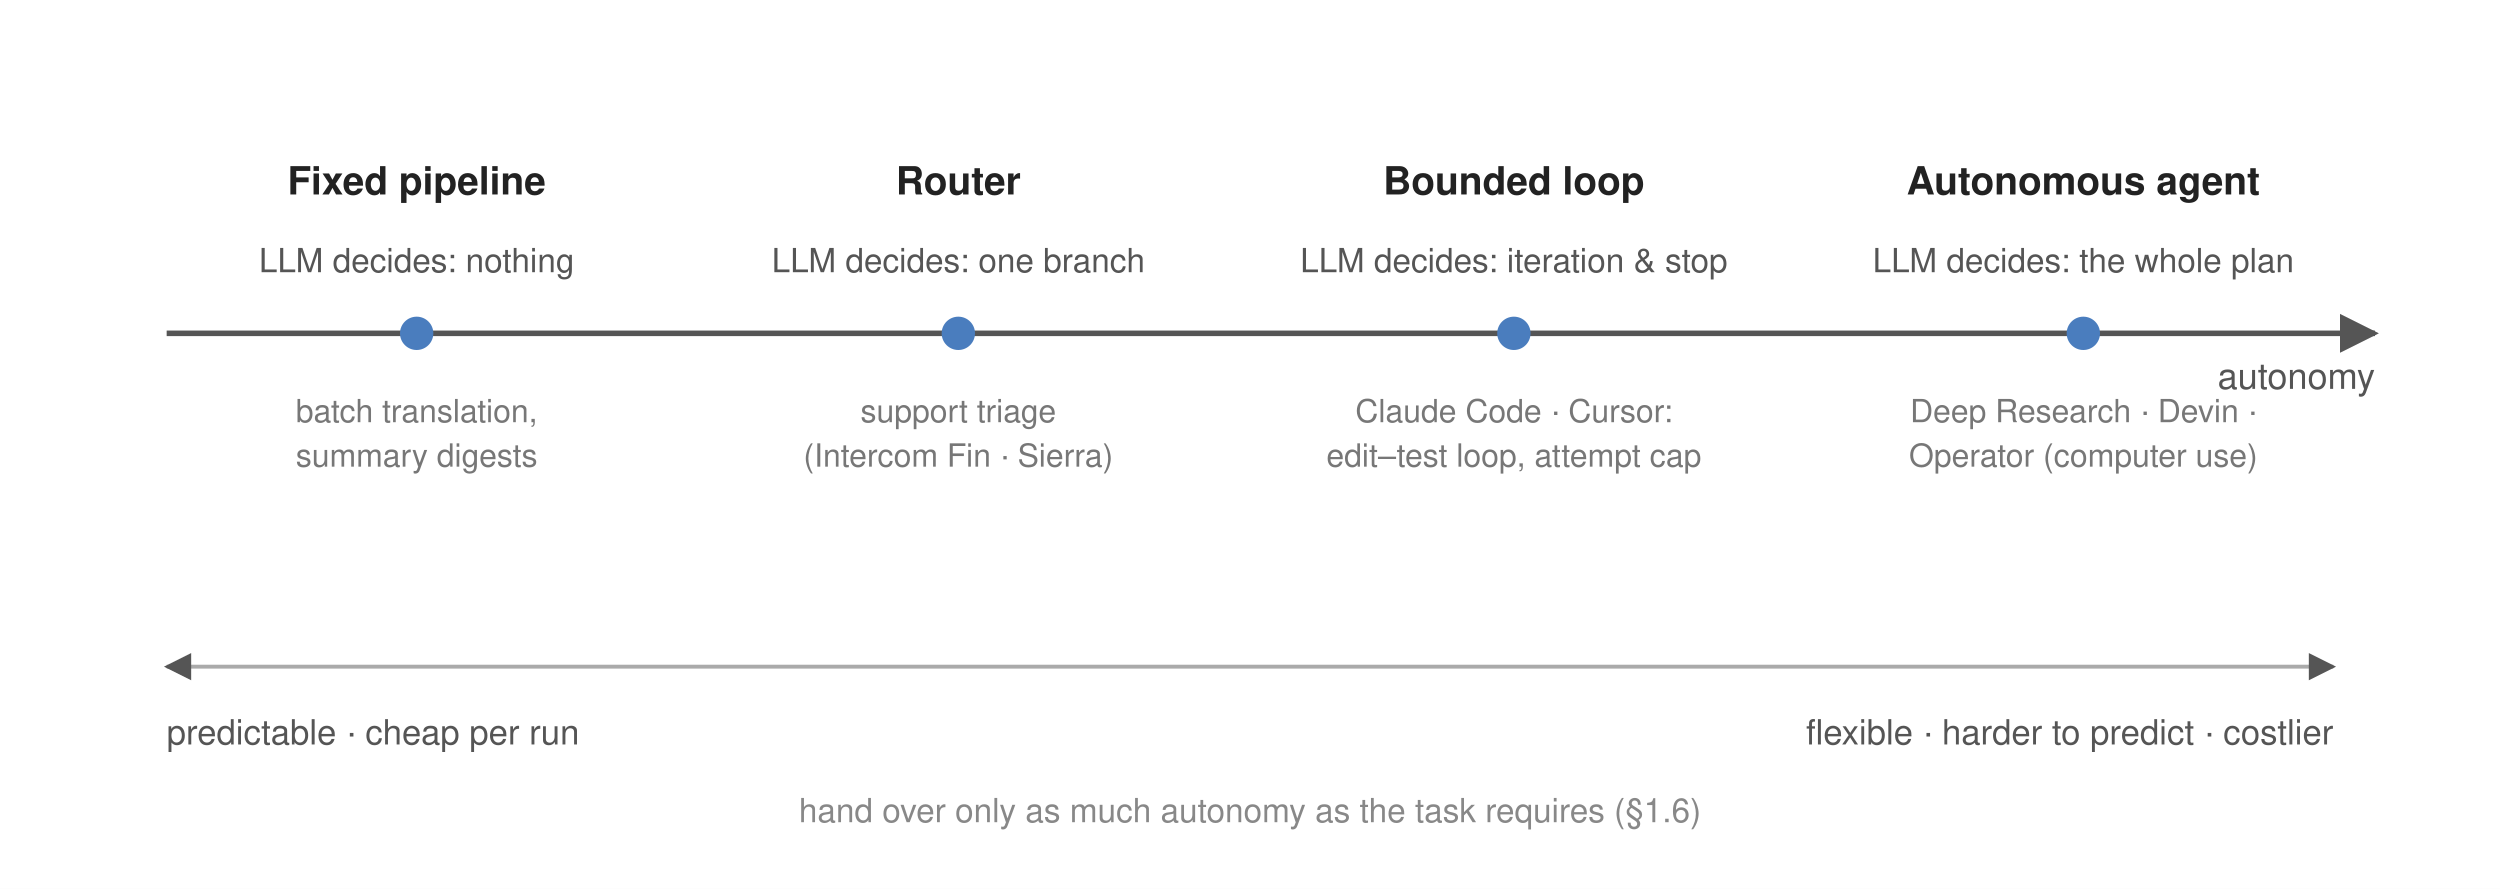
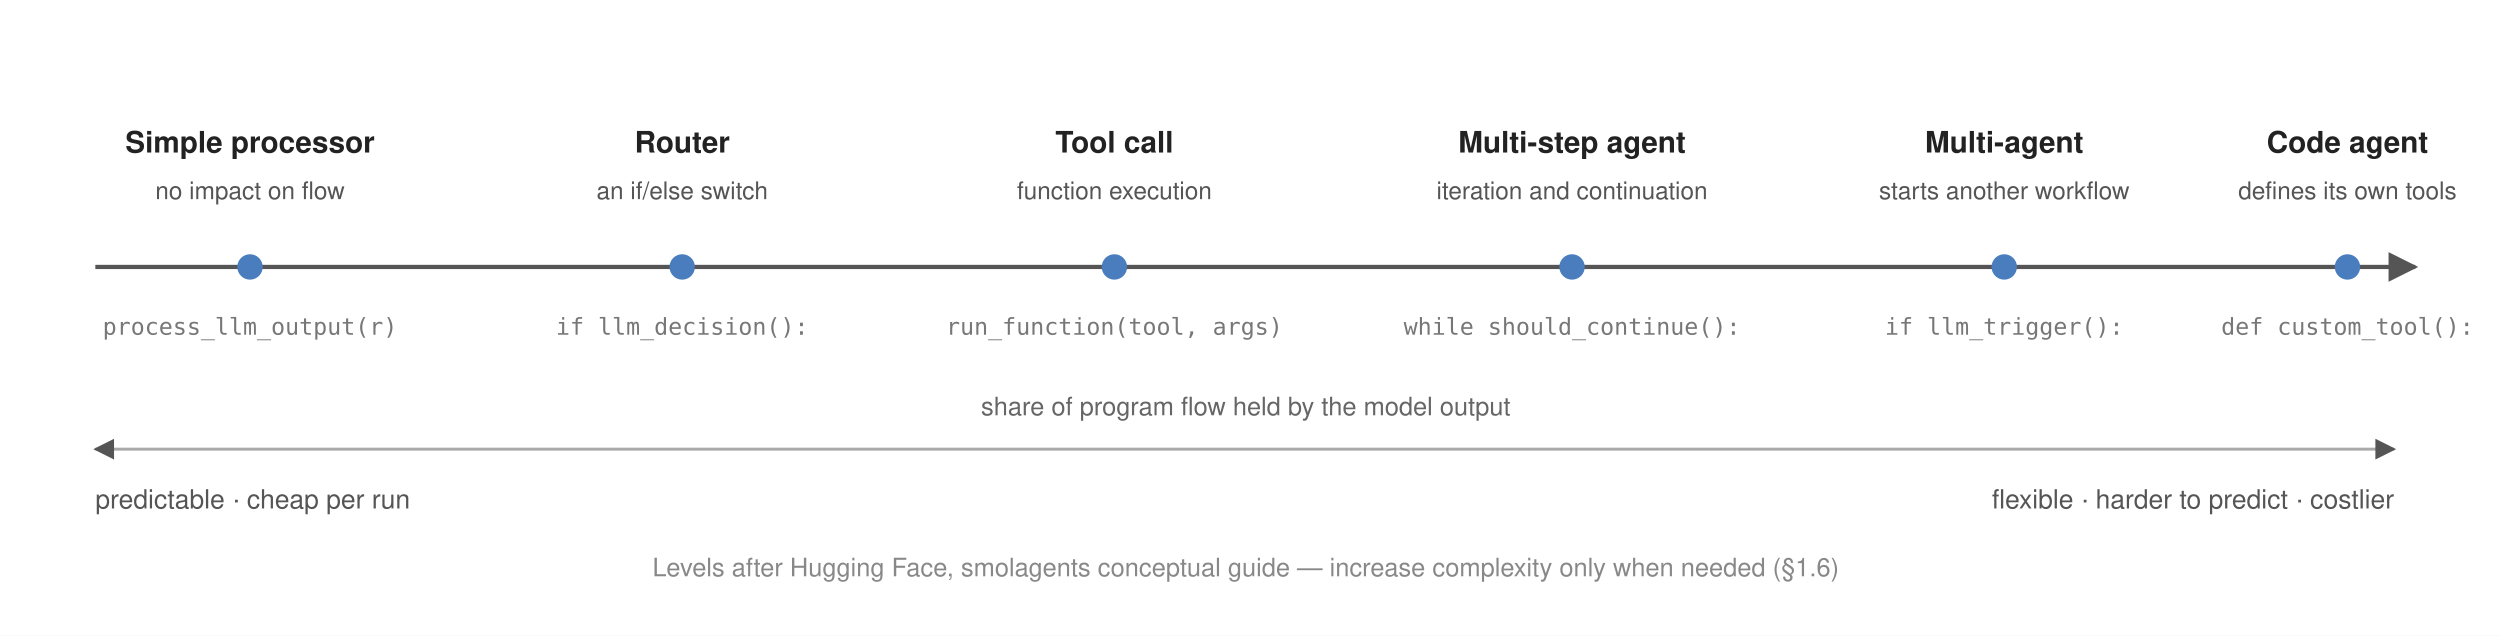
- <svg xmlns="http://www.w3.org/2000/svg" viewBox="0 0 900 320" font-family="Helvetica, Arial, sans-serif">
+ <svg xmlns="http://www.w3.org/2000/svg" viewBox="0 0 1180 300" font-family="Helvetica, Arial, sans-serif">
  <defs>
    <marker id="ar" viewBox="0 0 10 10" refX="9" refY="5" markerWidth="7" markerHeight="7" orient="auto-start-reverse">
      <path d="M 0 0 L 10 5 L 0 10 z" fill="#555" />
    </marker>
  </defs>
-   <rect x="0" y="0" width="900" height="320" fill="white" />
-   <line x1="60" y1="120" x2="855" y2="120" stroke="#555" stroke-width="2" marker-end="url(#ar)" />
-   <text x="855" y="140" font-size="13" fill="#555" text-anchor="end">autonomy</text>
-   <circle cx="150" cy="120" r="6" fill="#4a7dbe" />
-   <text x="150" y="70" text-anchor="middle" font-size="14" font-weight="600" fill="#222">Fixed pipeline</text>
-   <text x="150" y="98" text-anchor="middle" font-size="12" fill="#555">LLM decides: nothing</text>
-   <text x="150" y="152" text-anchor="middle" font-size="11.5" fill="#777">batch translation,</text>
-   <text x="150" y="168" text-anchor="middle" font-size="11.5" fill="#777">summary digests</text>
-   <circle cx="345" cy="120" r="6" fill="#4a7dbe" />
-   <text x="345" y="70" text-anchor="middle" font-size="14" font-weight="600" fill="#222">Router</text>
-   <text x="345" y="98" text-anchor="middle" font-size="12" fill="#555">LLM decides: one branch</text>
-   <text x="345" y="152" text-anchor="middle" font-size="11.5" fill="#777">support triage</text>
-   <text x="345" y="168" text-anchor="middle" font-size="11.5" fill="#777">(Intercom Fin · Sierra)</text>
-   <circle cx="545" cy="120" r="6" fill="#4a7dbe" />
-   <text x="545" y="70" text-anchor="middle" font-size="14" font-weight="600" fill="#222">Bounded loop</text>
-   <text x="545" y="98" text-anchor="middle" font-size="12" fill="#555">LLM decides: iteration &amp; stop</text>
-   <text x="545" y="152" text-anchor="middle" font-size="11.5" fill="#777">Claude Code · Cursor:</text>
-   <text x="545" y="168" text-anchor="middle" font-size="11.5" fill="#777">edit–test loop, attempt cap</text>
-   <circle cx="750" cy="120" r="6" fill="#4a7dbe" />
-   <text x="750" y="70" text-anchor="middle" font-size="14" font-weight="600" fill="#222">Autonomous agent</text>
-   <text x="750" y="98" text-anchor="middle" font-size="12" fill="#555">LLM decides: the whole plan</text>
-   <text x="750" y="152" text-anchor="middle" font-size="11.5" fill="#777">Deep Research · Devin ·</text>
-   <text x="750" y="168" text-anchor="middle" font-size="11.5" fill="#777">Operator (computer use)</text>
-   <line x1="60" y1="240" x2="840" y2="240" stroke="#aaa" stroke-width="1.4" marker-start="url(#ar)" marker-end="url(#ar)" />
-   <text x="60" y="268" font-size="12.5" fill="#555" text-anchor="start">predictable · cheap per run</text>
-   <text x="840" y="268" font-size="12.5" fill="#555" text-anchor="end">flexible · harder to predict · costlier</text>
-   <text x="450" y="296" text-anchor="middle" font-size="12" fill="#888">hand over only as much autonomy as the task requires (§1.6)</text>
+   <rect x="0" y="0" width="1180" height="300" fill="white" />
+   <line x1="45" y1="126" x2="1140" y2="126" stroke="#555" stroke-width="2" marker-end="url(#ar)" />
+   <circle cx="118" cy="126" r="6" fill="#4a7dbe" />
+   <text x="118" y="72" text-anchor="middle" font-size="14" font-weight="600" fill="#222">Simple processor</text>
+   <text x="118" y="94" text-anchor="middle" font-size="11.5" fill="#555">no impact on flow</text>
+   <text x="118" y="158" text-anchor="middle" font-size="11" font-family="monospace" fill="#777">process_llm_output(r)</text>
+   <circle cx="322" cy="126" r="6" fill="#4a7dbe" />
+   <text x="322" y="72" text-anchor="middle" font-size="14" font-weight="600" fill="#222">Router</text>
+   <text x="322" y="94" text-anchor="middle" font-size="11.5" fill="#555">an if/else switch</text>
+   <text x="322" y="158" text-anchor="middle" font-size="11" font-family="monospace" fill="#777">if llm_decision():</text>
+   <circle cx="526" cy="126" r="6" fill="#4a7dbe" />
+   <text x="526" y="72" text-anchor="middle" font-size="14" font-weight="600" fill="#222">Tool call</text>
+   <text x="526" y="94" text-anchor="middle" font-size="11.5" fill="#555">function execution</text>
+   <text x="526" y="158" text-anchor="middle" font-size="11" font-family="monospace" fill="#777">run_function(tool, args)</text>
+   <circle cx="742" cy="126" r="6" fill="#4a7dbe" />
+   <text x="742" y="72" text-anchor="middle" font-size="14" font-weight="600" fill="#222">Multi-step agent</text>
+   <text x="742" y="94" text-anchor="middle" font-size="11.5" fill="#555">iteration and continuation</text>
+   <text x="742" y="158" text-anchor="middle" font-size="11" font-family="monospace" fill="#777">while should_continue():</text>
+   <circle cx="946" cy="126" r="6" fill="#4a7dbe" />
+   <text x="946" y="72" text-anchor="middle" font-size="14" font-weight="600" fill="#222">Multi-agent</text>
+   <text x="946" y="94" text-anchor="middle" font-size="11.5" fill="#555">starts another workflow</text>
+   <text x="946" y="158" text-anchor="middle" font-size="11" font-family="monospace" fill="#777">if llm_trigger():</text>
+   <circle cx="1108" cy="126" r="6" fill="#4a7dbe" />
+   <text x="1108" y="72" text-anchor="middle" font-size="14" font-weight="600" fill="#222">Code agent</text>
+   <text x="1108" y="94" text-anchor="middle" font-size="11.5" fill="#555">defines its own tools</text>
+   <text x="1108" y="158" text-anchor="middle" font-size="11" font-family="monospace" fill="#777">def custom_tool():</text>
+   <line x1="45" y1="212" x2="1130" y2="212" stroke="#aaa" stroke-width="1.4" marker-start="url(#ar)" marker-end="url(#ar)" />
+   <text x="45" y="240" font-size="12.5" fill="#555" text-anchor="start">predictable · cheap per run</text>
+   <text x="1130" y="240" font-size="12.5" fill="#555" text-anchor="end">flexible · harder to predict · costlier</text>
+   <text x="588" y="196" text-anchor="middle" font-size="12" fill="#666">share of program flow held by the model output</text>
+   <text x="588" y="272" text-anchor="middle" font-size="12" fill="#888">Levels after Hugging Face, smolagents conceptual guide — increase complexity only when needed (§1.6)</text>
</svg>
